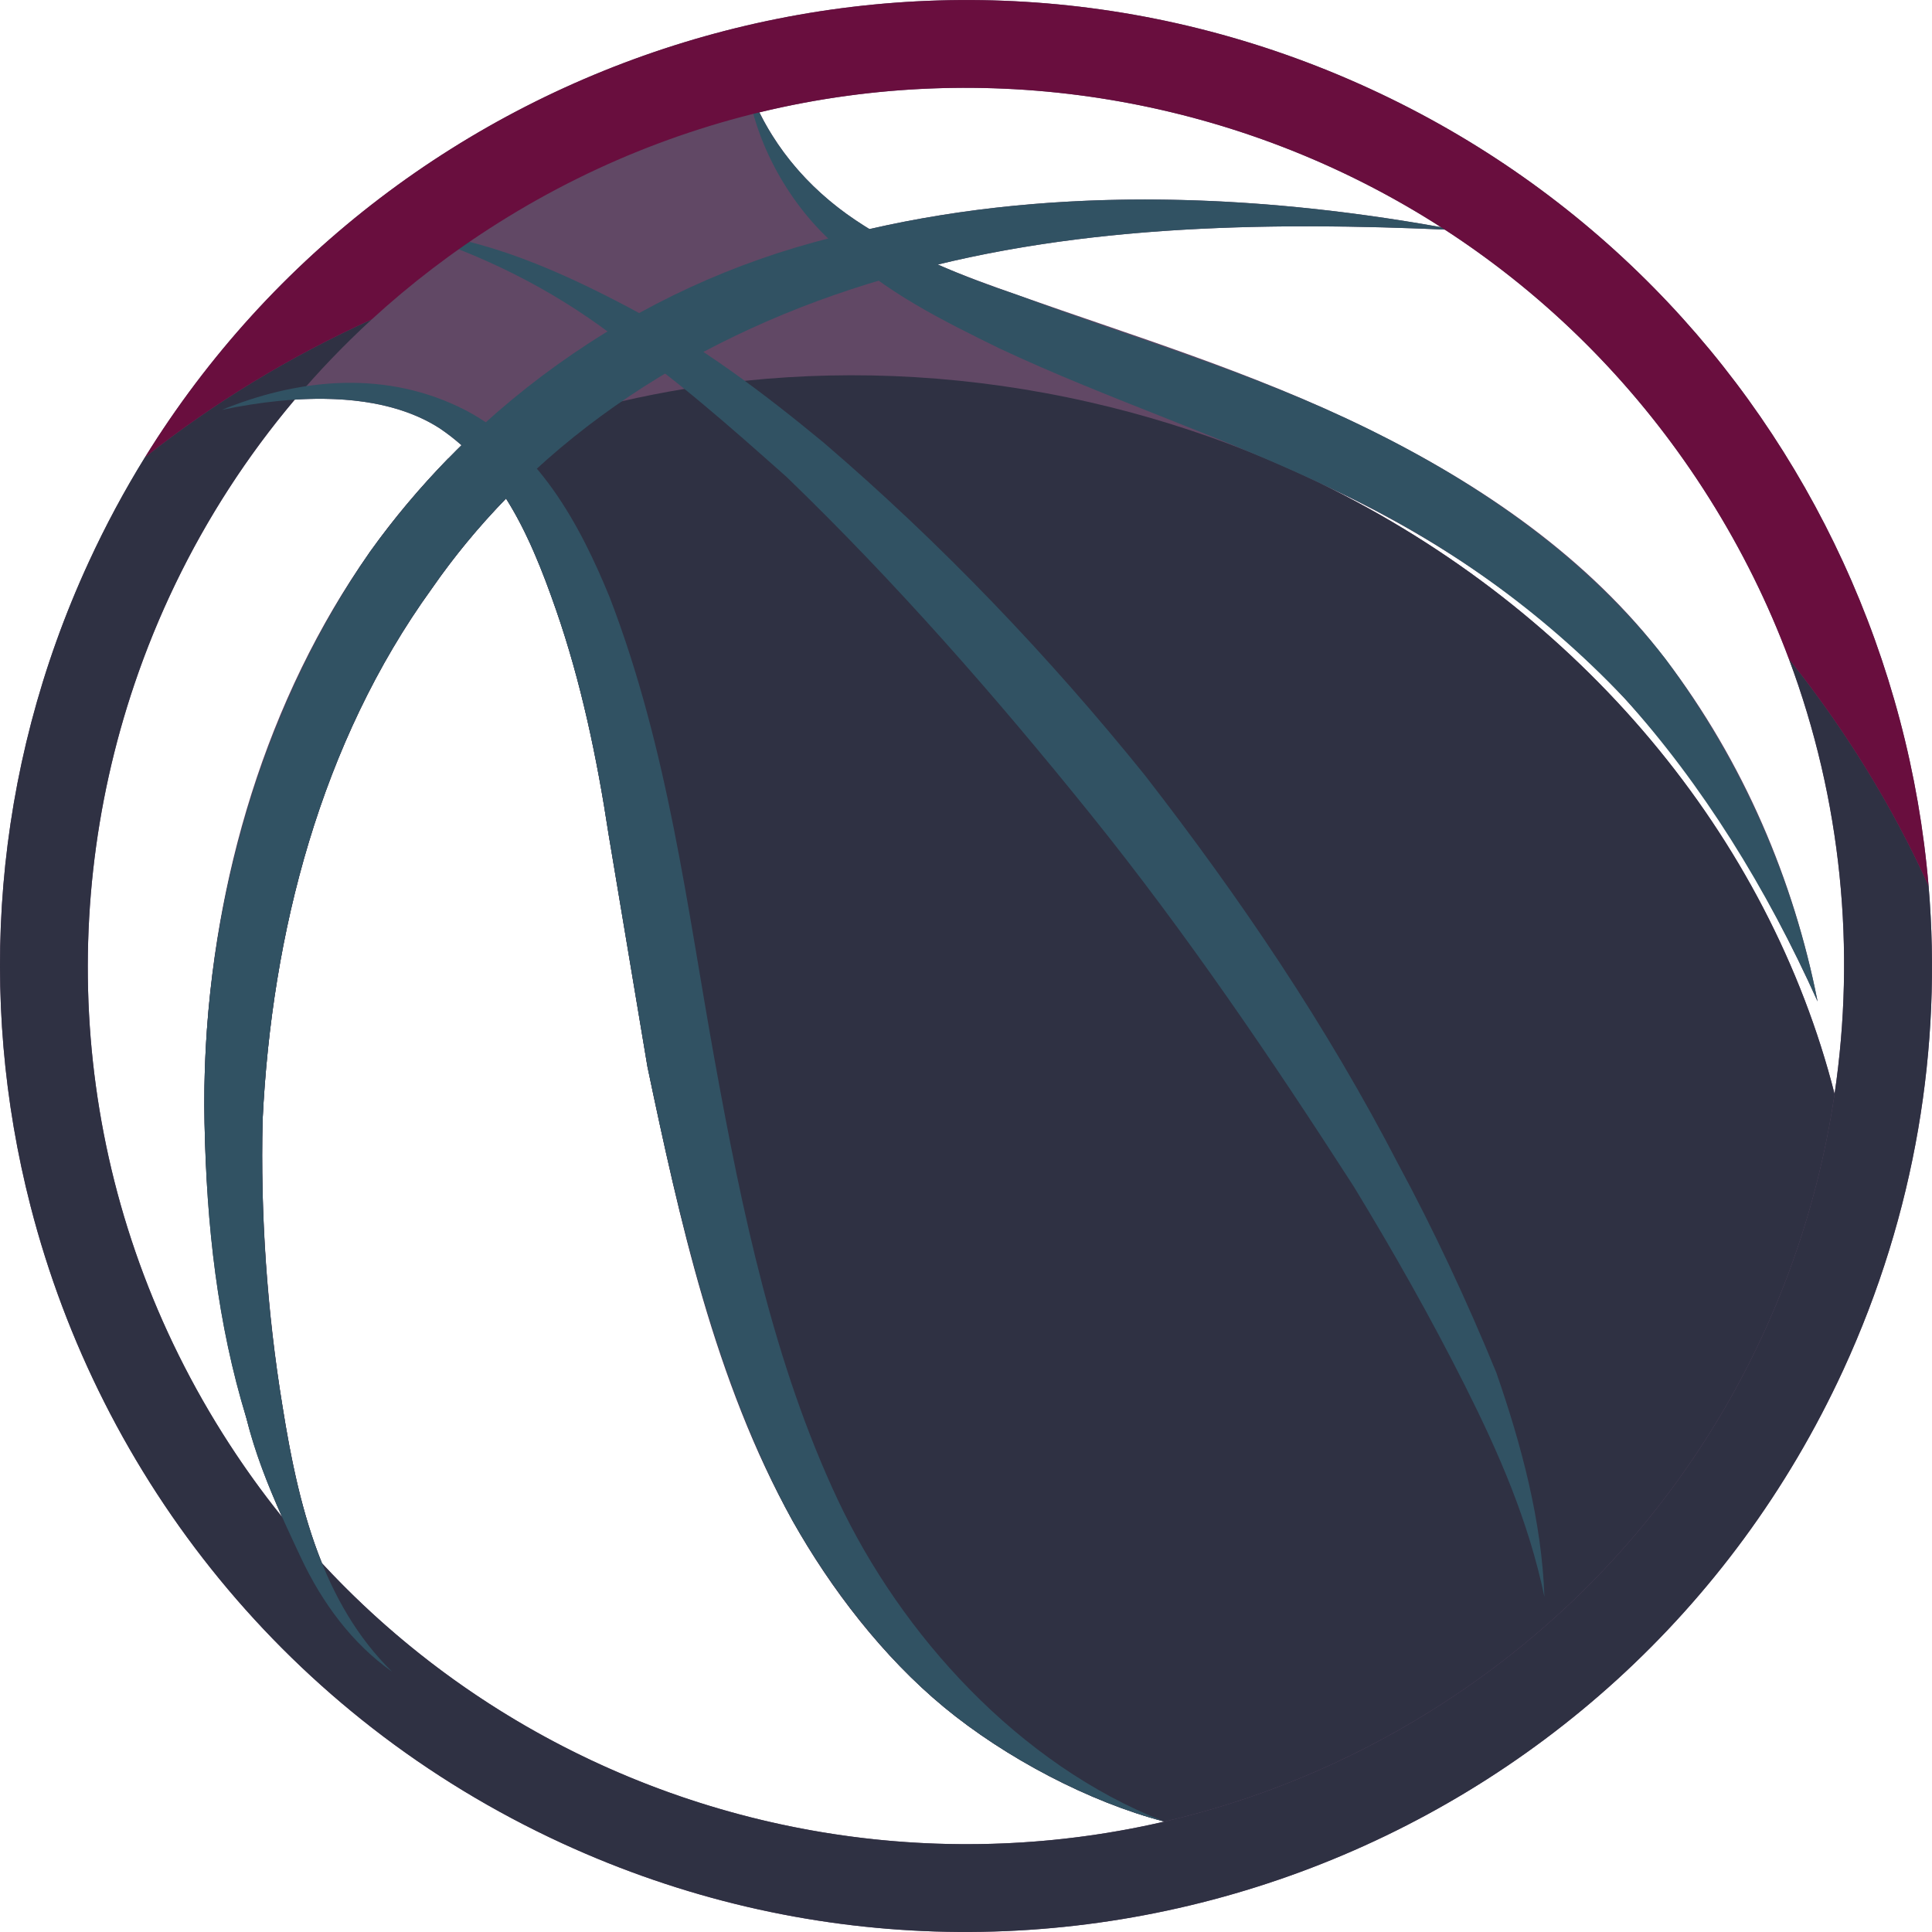
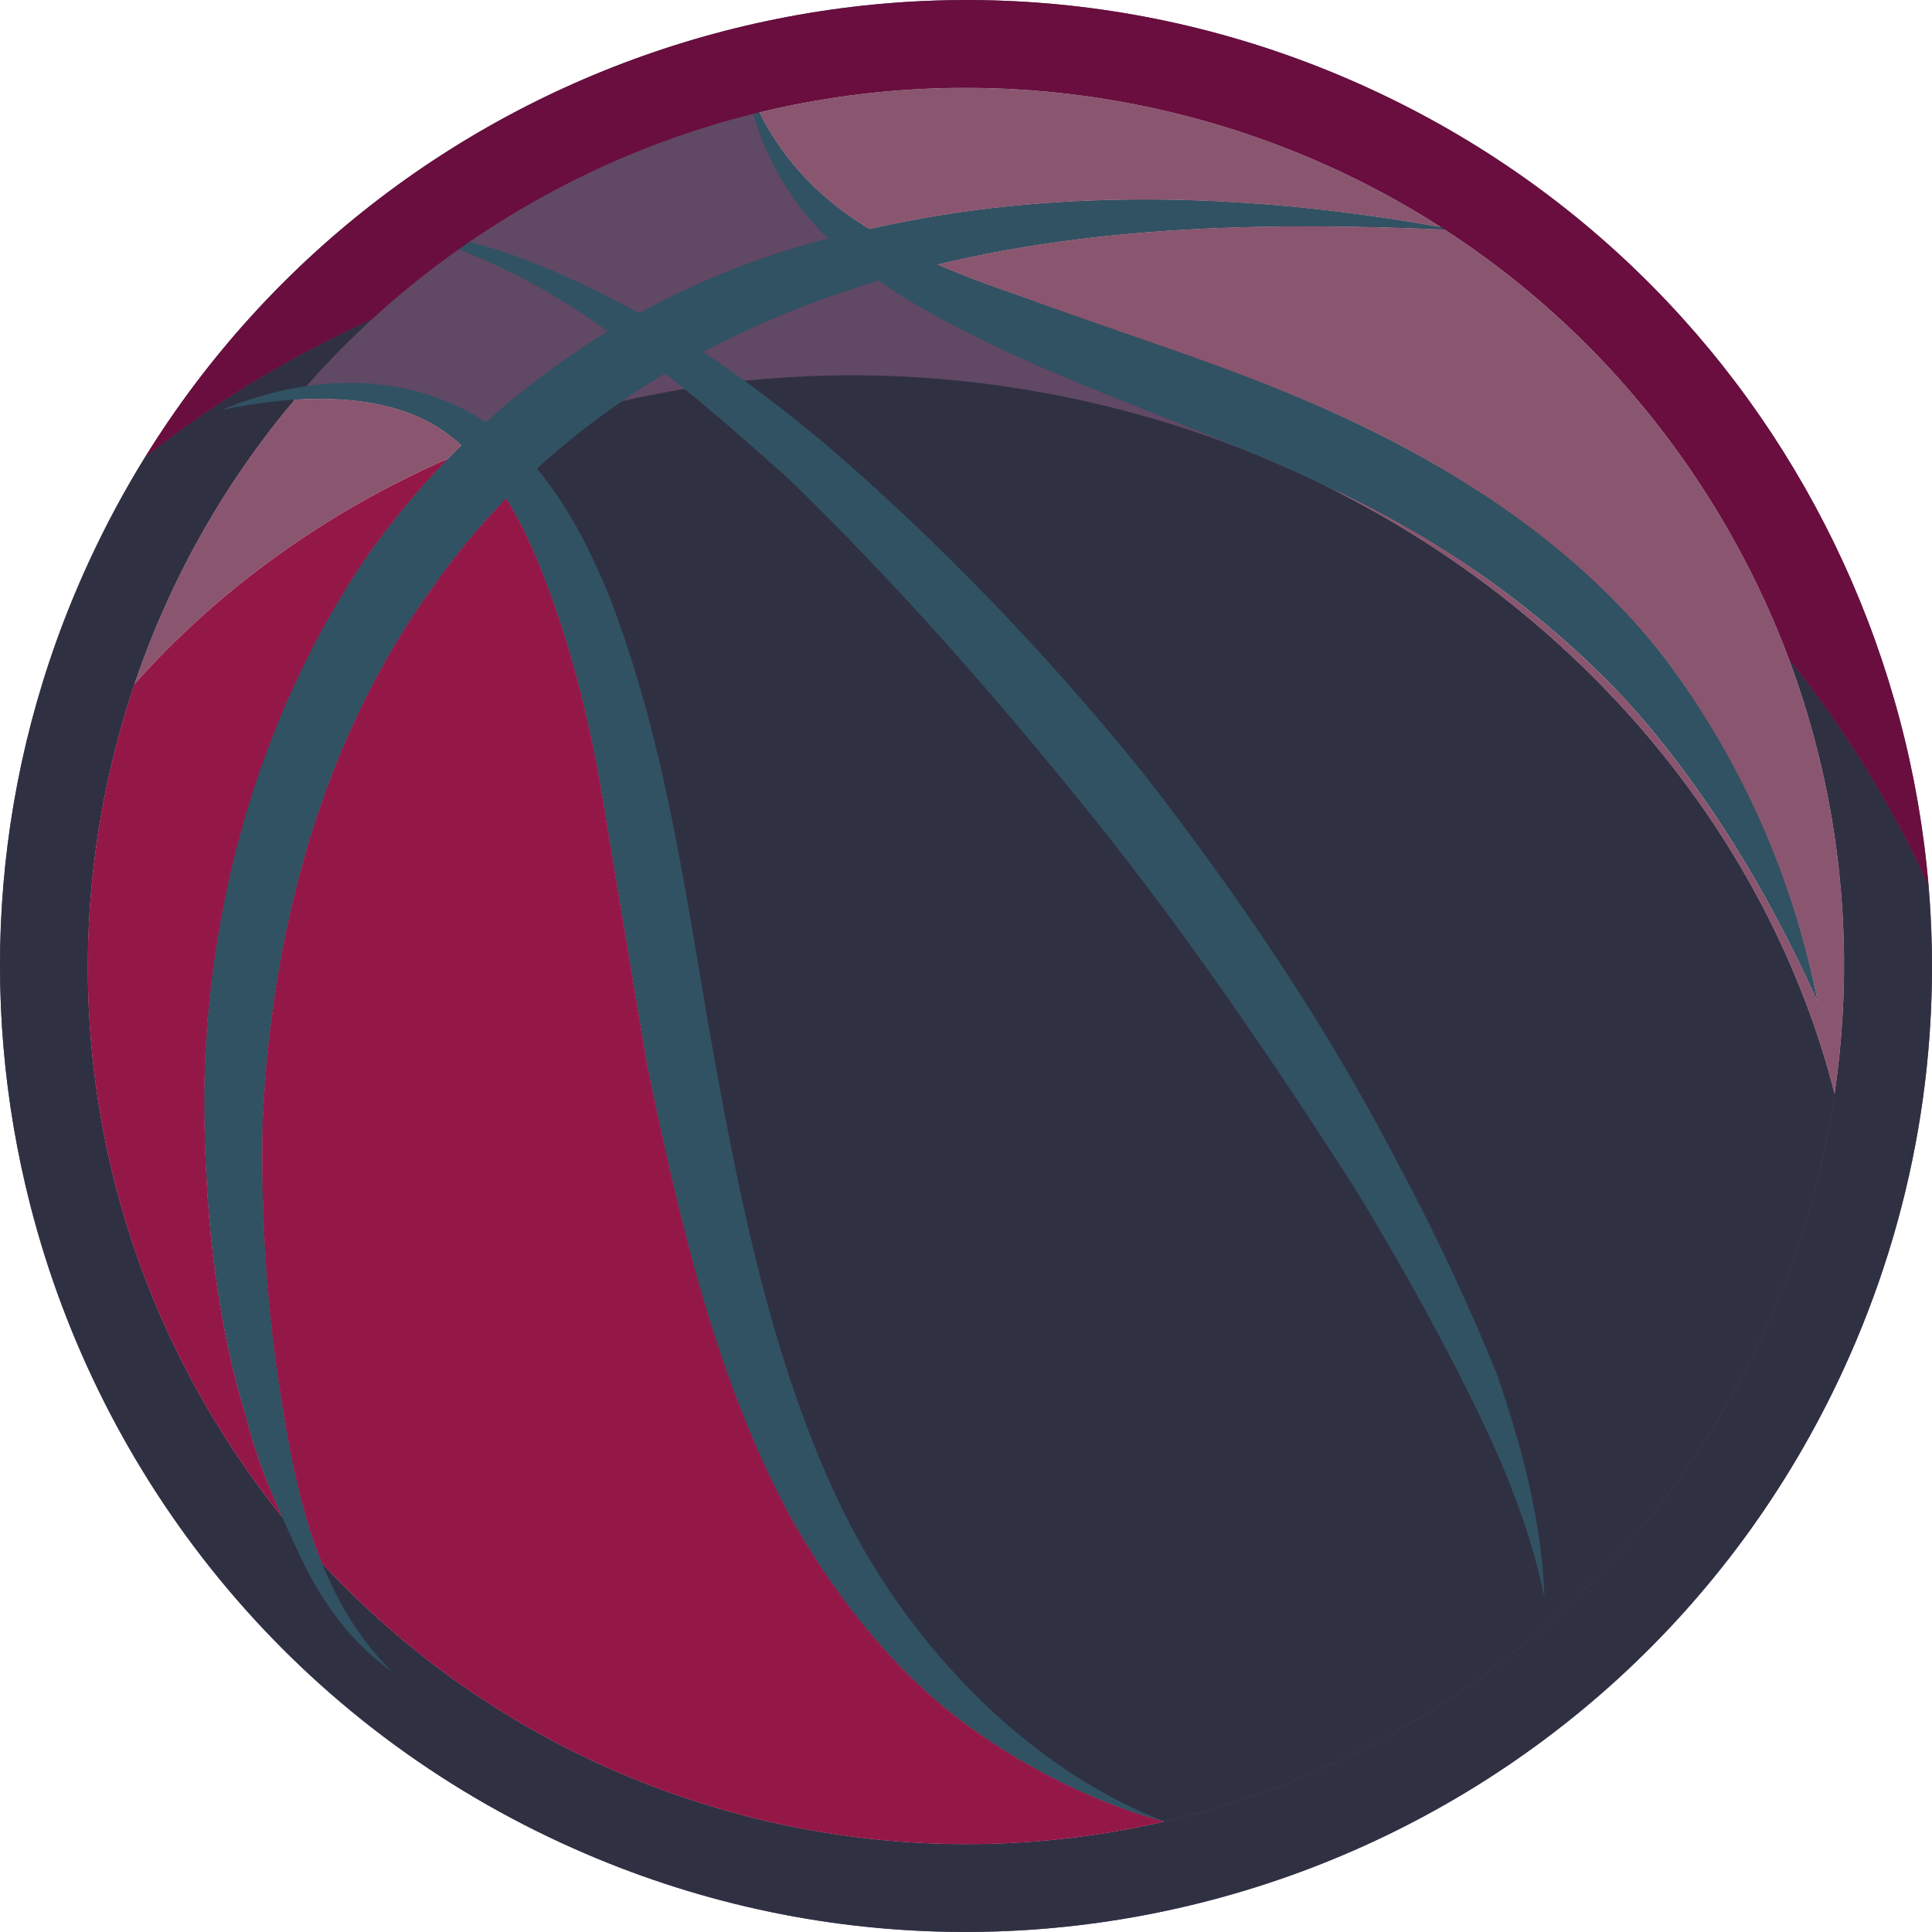
<svg xmlns="http://www.w3.org/2000/svg" viewBox="369.082 336.195 400.121 400.121" width="100%" height="100%" version="1.1" xml:space="preserve" style="fill-rule:evenodd;clip-rule:evenodd;stroke-linejoin:round;stroke-miterlimit:2;">
  <g transform="matrix(1.1559,-0.41585,-0.415779,-1.15571,315.538,738.557)">
    <g transform="matrix(1,-1.11039e-16,-2.77556e-16,1,-0.0797867,0.112545)">
      <g>
        <g transform="matrix(0.636892,0.647754,-0.647754,0.636892,252.662,-219.254)">
          <path d="M325.035,80.769C298.996,66 268.897,57.566 236.816,57.566C137.822,57.566 57.562,137.821 57.562,236.82C57.562,292.934 83.351,343.002 123.713,375.869C154.567,400.993 193.923,416.074 236.816,416.074C244.275,416.074 251.628,415.619 258.847,414.734C347.455,403.875 416.07,328.363 416.071,236.821C416.071,192.352 399.843,151.699 373.036,120.367C359.499,104.546 343.263,91.105 325.035,80.769ZM280.192,393.962C260.326,399.445 239.835,401.011 219.803,398.896C172.735,393.926 128.214,368.623 100.328,325.895C96.801,320.49 93.636,314.953 90.826,309.313C95.083,314.187 99.663,318.744 104.704,323.001C118.698,334.82 134.105,344.679 151.244,352.996C154.874,354.76 158.585,356.417 162.364,357.961C192.722,370.376 227.494,375.567 260.405,369.455C267.87,368.068 275.103,366.028 282.143,363.538C283.251,363.146 284.355,362.741 285.453,362.323C285.932,363.913 286.317,365.549 286.597,367.237C287.845,375.831 284.933,385.184 280.192,393.962ZM86.136,299.015C63.619,244.635 72.587,182.578 107.972,136.937C105.438,151.165 106.387,168.711 110.155,182.954C113.923,197.198 121.302,211.294 129.832,222.989C147.313,246.954 171.887,265.469 195.097,282.694L231.329,307.339C243.262,315.192 254.867,323.805 265.057,333.609C270.66,339.001 275.935,344.523 279.922,350.662C273.118,353.067 266.108,354.93 258.916,356.195C224.455,362.955 188.505,356.456 156.266,343.447C140.31,336.562 124.292,327.768 109.606,317.906C101.17,312.241 92.885,306.188 86.136,299.015ZM282.673,80.466C308.591,88.053 332.733,102.053 352.467,121.946C360.129,129.668 367.125,138.278 373.304,147.745C386.67,168.226 394.837,190.596 398.133,213.304C385.993,243.041 372.001,271.919 352.886,296.053C352.973,290.727 353.474,285.357 353.962,280.042C356.042,257.369 359.181,234.527 358.587,210.838C357.993,187.149 353.93,163.55 342.89,142.78C331.547,121.439 315.495,103.922 296.948,90.511C312.009,107.825 324.836,126.649 333.101,146.667C341.587,167.22 345.321,188.968 345.655,211.567C345.67,212.566 345.693,213.567 345.702,214.571C344.507,160.603 320.877,111.441 282.673,80.466ZM398.249,214.119C404.379,257.915 392.413,302.898 364.69,337.945C358.852,330.711 355.409,322.24 353.988,313.4C353.825,312.384 353.682,311.36 353.557,310.33C375.318,282.112 389.427,248.055 398.249,214.119Z" style="fill:#614865;" />
        </g>
        <g transform="matrix(0.887376,0.194374,-0.194374,0.887376,85.9739,-171.206)">
          <path d="M360.671,130.945C330.781,96.006 286.403,73.838 236.816,73.838C218.147,73.838 200.211,76.977 183.506,82.757C173.608,93.287 164.813,108.499 160.184,122.487C155.555,136.474 154.134,152.306 154.783,166.767C156.537,196.379 166.785,225.326 176.808,252.436L193.68,292.877C199.381,305.975 204.393,319.53 207.568,333.309C209.314,340.887 210.713,348.395 210.697,355.715C203.685,354.01 196.796,351.739 190.082,348.867C157.528,335.695 130.974,310.605 111.086,282.09C101.486,267.604 92.809,251.515 85.969,235.2C81.962,225.862 78.371,216.248 76.639,206.553C75.947,210.24 75.379,213.971 74.939,217.741C75.84,224.148 77.011,230.523 79.08,236.788C83.85,254.473 91.837,271.02 101.661,287.343C120.394,318.608 149.466,346.001 184.081,360.785C191.117,363.64 198.263,365.949 205.52,367.711C206.793,367.521 208.067,367.316 209.339,367.098C211.756,366.683 214.171,366.217 216.581,365.701C223.944,364.126 231.267,362.079 238.501,359.564C242.21,358.274 245.897,356.861 249.553,355.325C253.009,353.873 256.438,352.311 259.834,350.64C278.502,341.454 296.184,328.958 311.944,313.197C319.264,305.876 325.88,298.141 331.787,290.084C334.758,286.032 337.55,281.899 340.161,277.697C368.656,231.849 375.736,177.764 360.671,130.945Z" style="fill:#2F3143;fill-rule:nonzero;" />
        </g>
        <g transform="matrix(0.887376,0.194374,-0.194374,0.887376,85.9739,-171.206)">
          <path d="M360.671,130.945C378.229,151.464 390.795,176.382 396.449,203.827C398.334,187.206 398.179,170.575 395.981,154.351C382.246,127.752 361.649,104.239 334.784,86.706C251.882,32.602 140.808,55.947 86.702,138.852C56.034,185.844 50.267,241.868 66.105,291.451C78.212,329.353 102.928,363.492 138.848,386.934C145.095,391.011 151.501,394.648 158.03,397.852C174.217,399.624 190.766,399.381 207.265,397.127C179.819,392.095 154.781,380.181 133.989,363.251C97.289,333.365 73.834,287.843 73.834,236.82C73.834,146.808 146.808,73.838 236.816,73.838C286.403,73.838 330.781,96.006 360.671,130.945Z" style="fill:#2F3143;fill-rule:nonzero;" />
        </g>
        <g transform="matrix(-0.56077,0.217239,0.217239,0.56077,338.793,-125.397)">
          <g transform="matrix(12.5,0,0,12.5,0,0)">
            <path d="M7.8,8C8.2,9.7 8.9,11.2 9.7,12.7C10.5,14.2 11.4,15.7 12.3,17.1C14.2,19.9 16.2,22.7 18.4,25.3C20.6,27.9 22.9,30.4 25.4,32.7C26.7,33.8 28,34.9 29.4,35.8C30.8,36.8 32.3,37.5 34,38C32.3,37.9 30.6,37.2 29,36.4C27.4,35.6 26,34.6 24.6,33.5C21.9,31.3 19.4,28.8 17.2,26.2C15,23.5 13,20.7 11.3,17.6C10.5,16.2 9.7,14.6 9,13C8.4,11.4 7.9,9.7 7.8,8" style="fill:#315263;fill-rule:nonzero;" />
          </g>
          <g transform="matrix(12.5,0,0,12.5,0,0)">
            <path d="M2,21.5C3.2,24 4.7,26.3 6.5,28.2C8.4,30.1 10.6,31.6 13.1,32.7C15.5,33.8 18.2,34.6 20.7,35.7C22,36.3 23.3,36.9 24.4,37.9C25.5,38.8 26.3,40.2 26.5,41.5C26,40.2 25.1,39.2 24,38.5C22.9,37.8 21.6,37.3 20.3,36.9C17.7,36 15,35.3 12.4,34.1C9.8,32.9 7.4,31.3 5.6,29.1C3.8,26.8 2.6,24.2 2,21.5" style="fill:#315263;fill-rule:nonzero;" />
          </g>
          <g transform="matrix(12.5,0,0,12.5,0,0)">
            <path d="M38.1,33.9C36.5,34.6 34.6,34.9 32.8,34.1C31,33.3 30,31.5 29.3,29.9C27.9,26.5 27.4,23 26.7,19.6C26,16.2 25.2,12.8 23.7,9.8C22.2,6.8 19.499,3.955 16.199,2.755C17.899,3.155 19.8,4.1 21.2,5.2C22.6,6.3 23.8,7.8 24.7,9.3C26.5,12.4 27.4,16 28.2,19.4L29.2,24.6C29.5,26.3 29.9,28 30.5,29.6C31.1,31.2 31.8,32.7 33.2,33.6C34.5,34.4 36.4,34.3 38.1,33.9" style="fill:#315263;fill-rule:nonzero;" />
          </g>
          <g transform="matrix(12.5,0,0,12.5,0,0)">
            <path d="M33.6,5.7C34.5,6.3 35.2,7.2 35.7,8.2C36.2,9.2 36.7,10.2 37,11.3C37.7,13.4 38,15.6 38.1,17.9C38.3,22.3 37.2,27 34.7,30.8C33.4,32.7 31.8,34.3 29.9,35.6C28,36.9 25.9,37.8 23.7,38.3C19.4,39.4 14.8,39.3 10.5,38.6C14.9,38.7 19.3,38.5 23.3,37.2C27.4,35.9 31,33.5 33.3,30C35.7,26.5 36.7,22.2 36.8,18C36.8,15.9 36.6,13.7 36.2,11.6C35.8,9.4 35.2,7.2 33.6,5.7" style="fill:#315263;fill-rule:nonzero;" />
          </g>
        </g>
        <g transform="matrix(0.765985,-0.275618,-0.275571,-0.766111,3.78121,570.394)">
          <path d="M685.885,442.001C678.331,425.369 668.605,409.565 656.957,394.982C652.707,383.614 647.247,372.505 640.536,361.825C587.1,276.786 474.838,251.169 389.782,304.607C380.247,310.598 371.459,317.329 363.448,324.678C346.52,332.343 330.738,341.938 316.495,353.221C368.868,268.487 477.437,234.189 570.22,276.911C615.291,297.664 648.921,333.082 668.16,374.874C677.877,395.976 683.918,418.704 685.885,442.001Z" style="fill:#690E3E;" />
        </g>
      </g>
    </g>
+     <g transform="matrix(0.765986,-0.275619,-0.275572,-0.766112,-38.1726,652.786)">
+       <path d="M430.126,418.96C441.235,418.252 452.075,419.665 460.202,424.941C461.782,426.012 463.261,427.166 464.649,428.394C463.713,429.312 462.787,430.241 461.872,431.181C436.792,442.159 414.577,458.039 396.931,477.859C404.14,456.571 415.294,436.535 430.126,418.96Z" style="fill:#8A566F;" />
+     </g>
+     <g transform="matrix(0.765986,-0.275619,-0.275572,-0.766112,-38.1726,652.786)">
+       <path d="M427.513,650.381C423.108,644.902 418.975,639.11 415.143,633.012C384.854,584.81 379.994,527.88 396.931,477.859C414.577,458.039 436.792,442.159 461.872,431.181C456.061,437.154 450.679,443.577 445.727,450.451C421.795,484.968 410.586,528.105 411.445,568.763C411.852,590.015 414.128,610.389 420.119,629.929C421.883,637.075 424.561,643.793 427.513,650.381ZM610.229,713.451C547.449,728.012 480.365,708.139 435.761,659.941C431.642,649.754 429.328,638.539 427.571,627.338C424.35,607.865 422.997,587.514 423.469,568.13C425.334,529.385 435.53,489.918 458.471,458.148C463.11,451.449 468.272,445.214 473.885,439.441C478.246,446.346 481.381,454.27 484.23,462.466C489.409,477.368 492.721,493.149 495.109,508.908L503.173,557.129C509.796,588.69 517.296,622.121 533.217,651.137C541.189,665.183 551.93,679.297 564.607,689.763C577.285,700.229 594.625,709.379 610.229,713.451Z" style="fill:#941847;" />
+     </g>
+     <g transform="matrix(0.765986,-0.275619,-0.275572,-0.766112,-38.1726,652.786)">
+       <path d="M749.026,562.752C735.468,509.578 696.671,462.686 642.53,436.288C643.543,436.766 644.551,437.249 645.553,437.738C668.385,448.45 688.357,462.787 705.471,480.749C721.661,498.688 734.992,520.253 745.509,543.597C740.576,518.541 730.081,494.274 713.981,472.642C697.858,451.934 676.061,436.629 652.329,424.972C628.596,413.315 603.828,406.251 580.028,397.362C574.38,395.474 568.737,393.378 563.298,390.981C596.683,382.871 632.485,382.168 668.292,383.742C689.769,397.68 708.629,416.398 723.147,439.502C729.858,450.182 735.318,461.291 739.568,472.659C750.518,501.944 753.436,532.944 749.026,562.752ZM667.52,383.244C629.005,376.348 587.901,374.752 549.141,383.638C548.155,383.03 547.184,382.407 546.231,381.768C537.934,376.202 530.956,368.76 526.35,359.467C574.814,347.726 625.993,356.592 667.52,383.244Z" style="fill:#8A566F;" />
+     </g>
  </g>
</svg>
